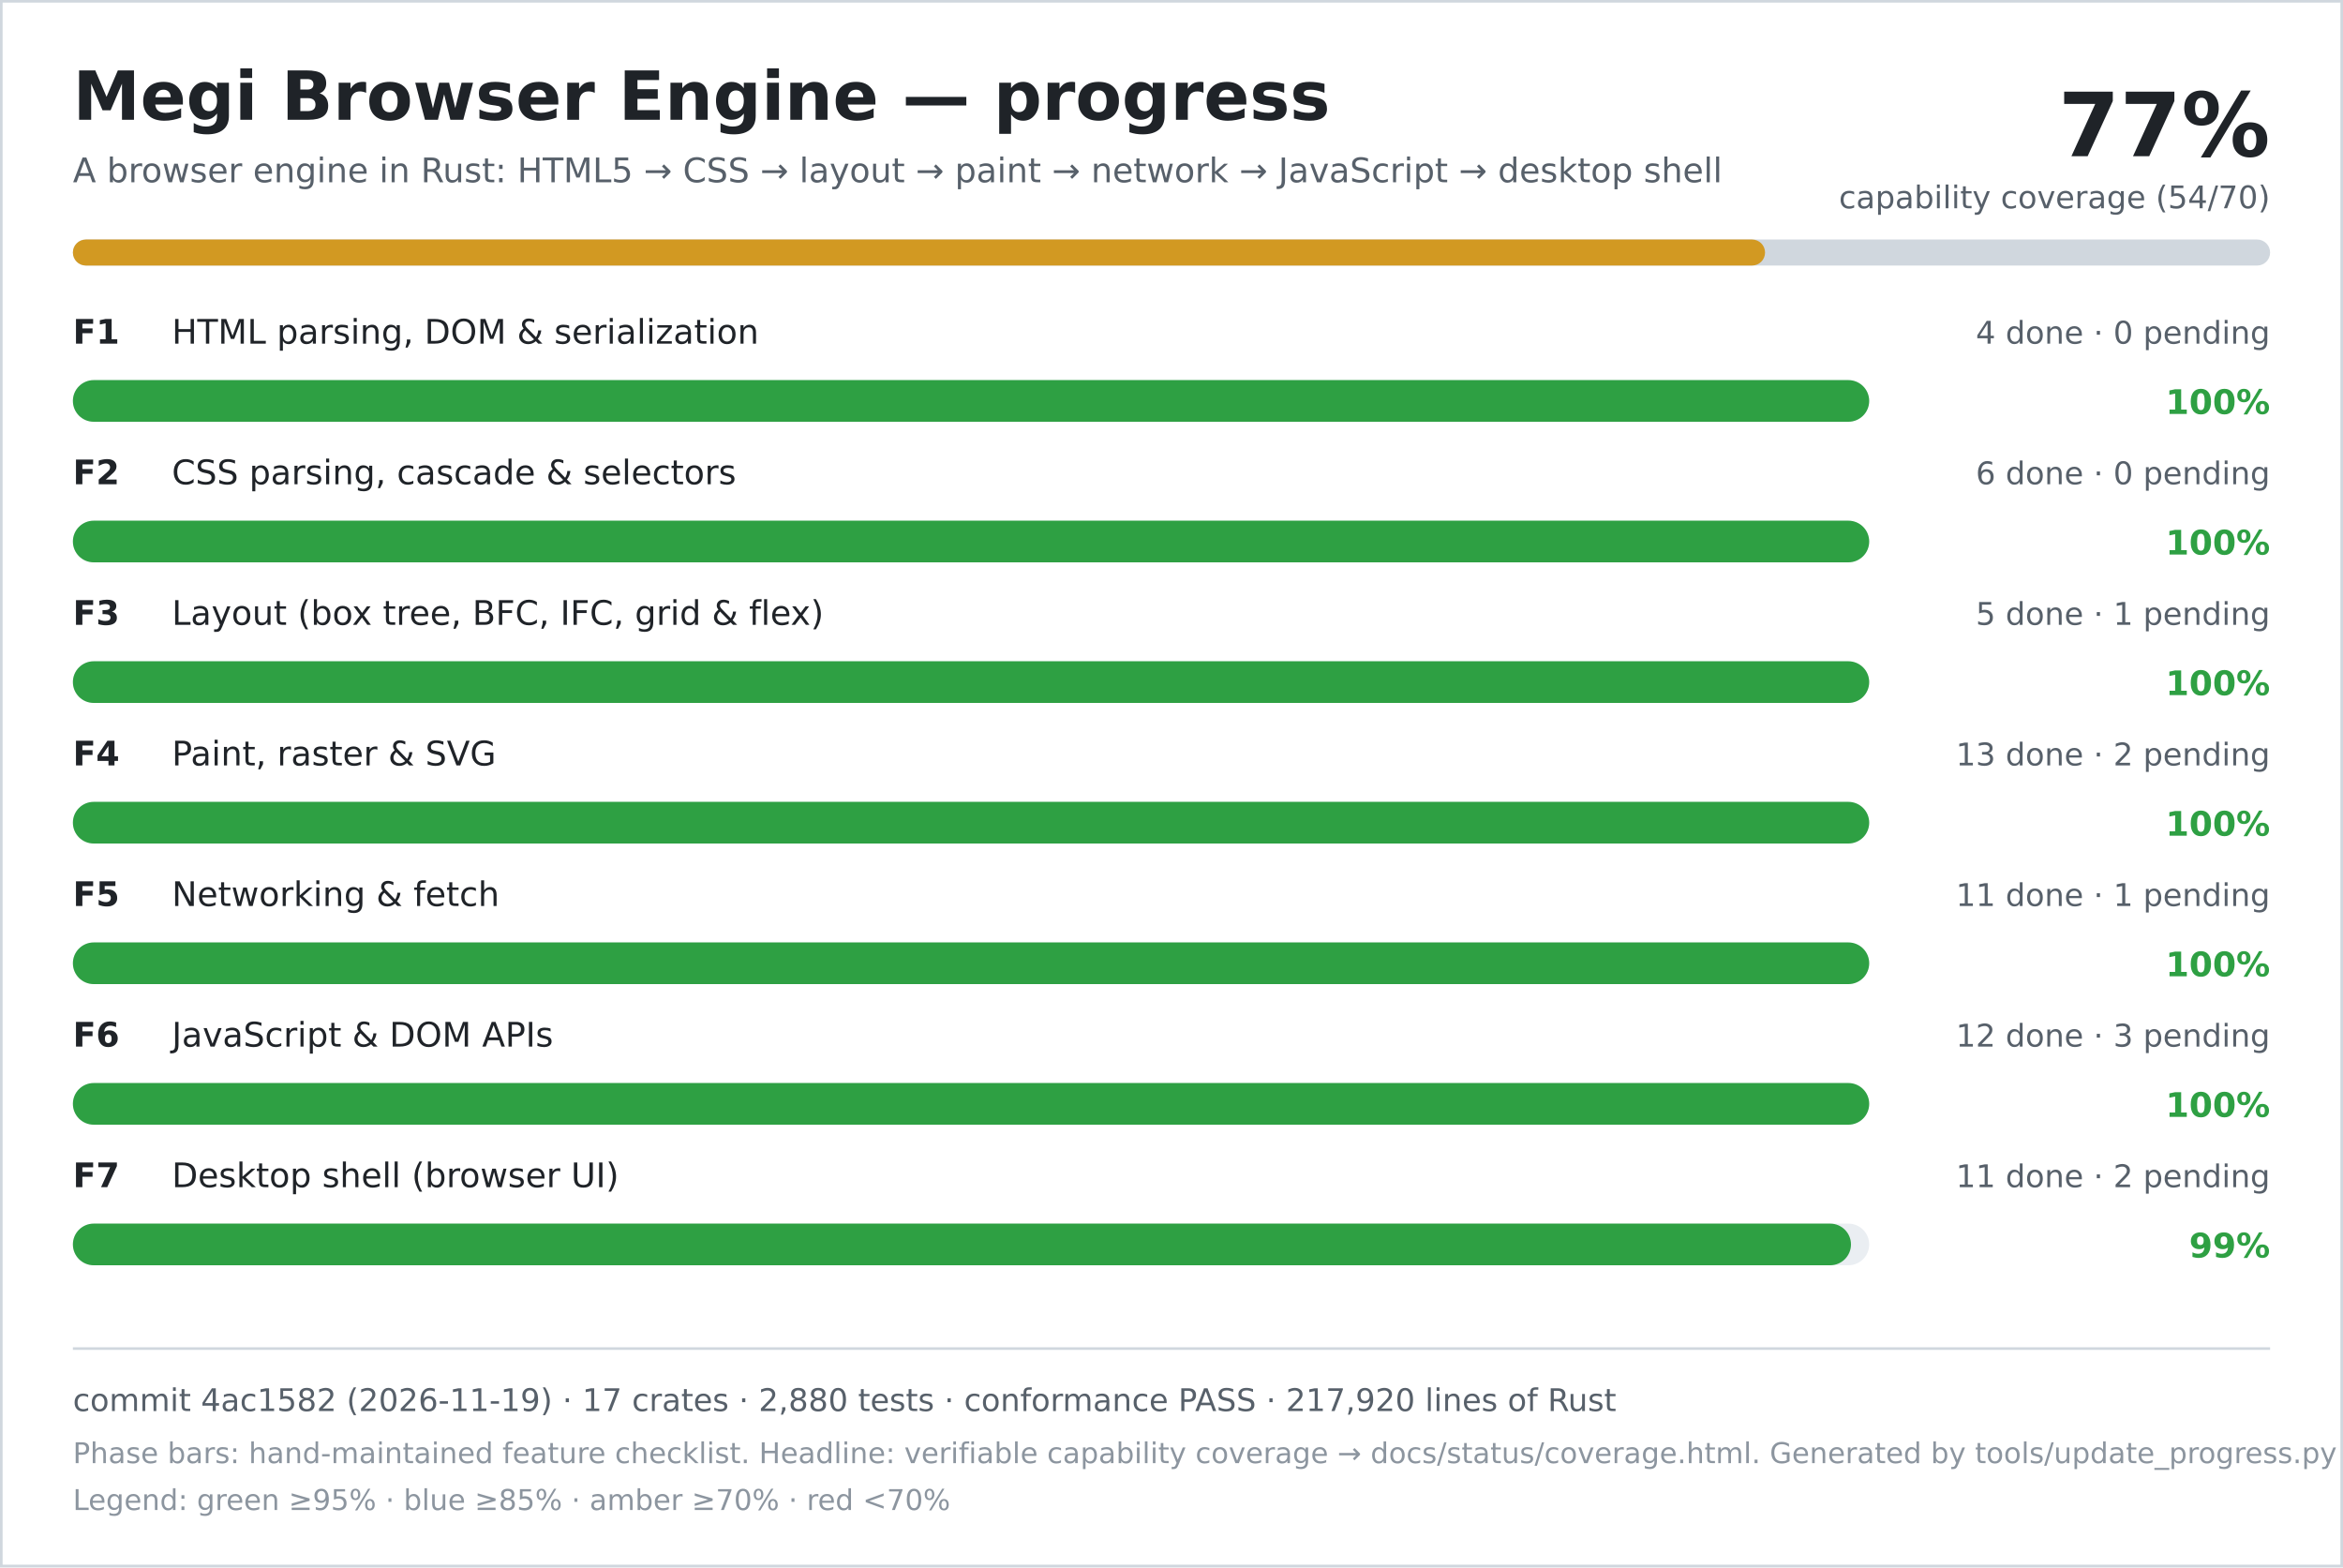
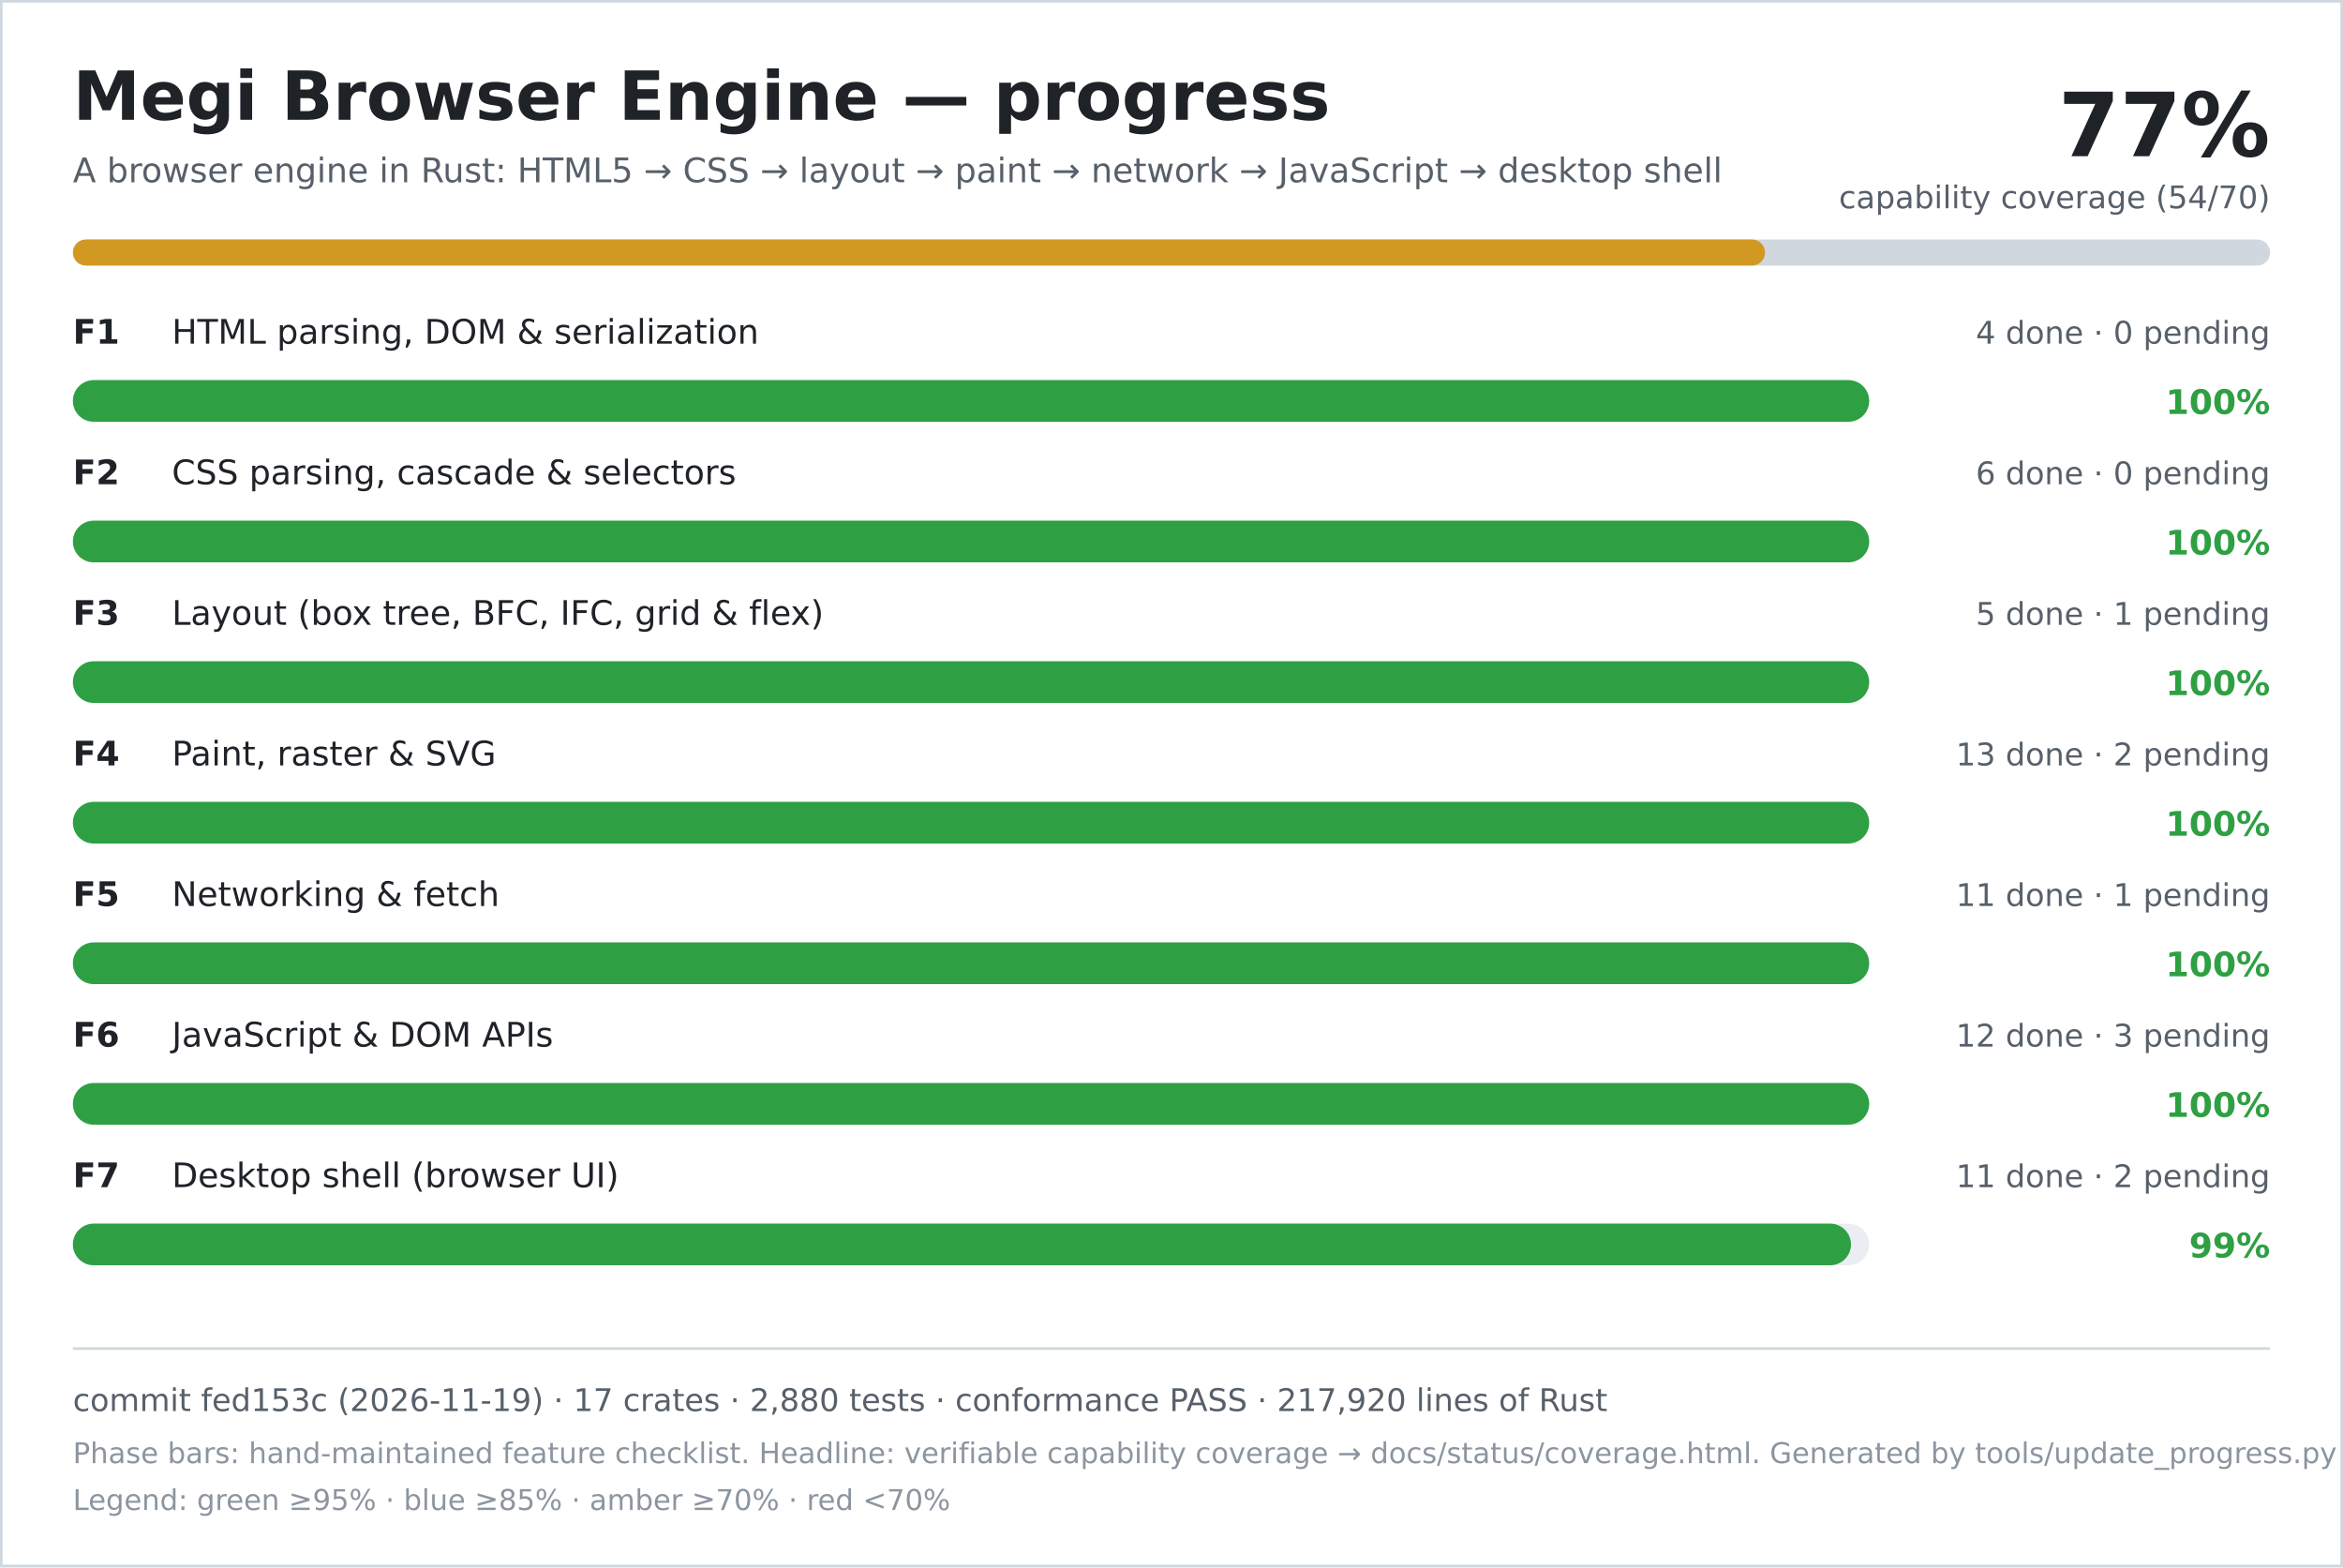
<svg xmlns="http://www.w3.org/2000/svg" width="900" height="602" viewBox="0 0 900 602" role="img" aria-labelledby="title desc">
  <rect width="900" height="602" fill="#ffffff" />
  <rect x="0.5" y="0.5" width="899" height="601" fill="none" stroke="#d0d7de" />
  <text x="28" y="46" font-family="DejaVu Sans, Verdana, sans-serif" font-size="26" font-weight="700" fill="#1f2328">Megi Browser Engine — progress</text>
  <text x="28" y="70" font-family="DejaVu Sans, Verdana, sans-serif" font-size="13" fill="#57606a">A browser engine in Rust: HTML5 → CSS → layout → paint → network → JavaScript → desktop shell</text>
  <text x="872" y="60" text-anchor="end" font-family="DejaVu Sans, Verdana, sans-serif" font-size="34" font-weight="700" fill="#1f2328">77%</text>
  <text x="872" y="80" text-anchor="end" font-family="DejaVu Sans, Verdana, sans-serif" font-size="12" fill="#57606a">capability coverage (54/70)</text>
  <rect x="28" y="92" width="844" height="10" rx="5" fill="#d0d7de" />
  <rect x="28" y="92" width="650" height="10" rx="5" fill="#d29922" />
  <text x="28" y="132" font-family="DejaVu Sans, Verdana, sans-serif" font-size="13" font-weight="700" fill="#1f2328">F1</text>
  <text x="66" y="132" font-family="DejaVu Sans, Verdana, sans-serif" font-size="13" fill="#1f2328">HTML parsing, DOM &amp; serialization</text>
  <text x="872" y="132" text-anchor="end" font-family="DejaVu Sans, Verdana, sans-serif" font-size="12" fill="#57606a">4 done · 0 pending</text>
  <rect x="28" y="146" width="690" height="16" rx="8" fill="#eaeef2" />
  <rect x="28" y="146" width="690" height="16" rx="8" fill="#2ea043" />
  <text x="872" y="159" text-anchor="end" font-family="DejaVu Sans, Verdana, sans-serif" font-size="13" font-weight="700" fill="#2ea043">100%</text>
  <text x="28" y="186" font-family="DejaVu Sans, Verdana, sans-serif" font-size="13" font-weight="700" fill="#1f2328">F2</text>
  <text x="66" y="186" font-family="DejaVu Sans, Verdana, sans-serif" font-size="13" fill="#1f2328">CSS parsing, cascade &amp; selectors</text>
  <text x="872" y="186" text-anchor="end" font-family="DejaVu Sans, Verdana, sans-serif" font-size="12" fill="#57606a">6 done · 0 pending</text>
  <rect x="28" y="200" width="690" height="16" rx="8" fill="#eaeef2" />
  <rect x="28" y="200" width="690" height="16" rx="8" fill="#2ea043" />
  <text x="872" y="213" text-anchor="end" font-family="DejaVu Sans, Verdana, sans-serif" font-size="13" font-weight="700" fill="#2ea043">100%</text>
  <text x="28" y="240" font-family="DejaVu Sans, Verdana, sans-serif" font-size="13" font-weight="700" fill="#1f2328">F3</text>
  <text x="66" y="240" font-family="DejaVu Sans, Verdana, sans-serif" font-size="13" fill="#1f2328">Layout (box tree, BFC, IFC, grid &amp; flex)</text>
  <text x="872" y="240" text-anchor="end" font-family="DejaVu Sans, Verdana, sans-serif" font-size="12" fill="#57606a">5 done · 1 pending</text>
  <rect x="28" y="254" width="690" height="16" rx="8" fill="#eaeef2" />
  <rect x="28" y="254" width="690" height="16" rx="8" fill="#2ea043" />
  <text x="872" y="267" text-anchor="end" font-family="DejaVu Sans, Verdana, sans-serif" font-size="13" font-weight="700" fill="#2ea043">100%</text>
  <text x="28" y="294" font-family="DejaVu Sans, Verdana, sans-serif" font-size="13" font-weight="700" fill="#1f2328">F4</text>
  <text x="66" y="294" font-family="DejaVu Sans, Verdana, sans-serif" font-size="13" fill="#1f2328">Paint, raster &amp; SVG</text>
  <text x="872" y="294" text-anchor="end" font-family="DejaVu Sans, Verdana, sans-serif" font-size="12" fill="#57606a">13 done · 2 pending</text>
  <rect x="28" y="308" width="690" height="16" rx="8" fill="#eaeef2" />
  <rect x="28" y="308" width="690" height="16" rx="8" fill="#2ea043" />
  <text x="872" y="321" text-anchor="end" font-family="DejaVu Sans, Verdana, sans-serif" font-size="13" font-weight="700" fill="#2ea043">100%</text>
  <text x="28" y="348" font-family="DejaVu Sans, Verdana, sans-serif" font-size="13" font-weight="700" fill="#1f2328">F5</text>
  <text x="66" y="348" font-family="DejaVu Sans, Verdana, sans-serif" font-size="13" fill="#1f2328">Networking &amp; fetch</text>
  <text x="872" y="348" text-anchor="end" font-family="DejaVu Sans, Verdana, sans-serif" font-size="12" fill="#57606a">11 done · 1 pending</text>
  <rect x="28" y="362" width="690" height="16" rx="8" fill="#eaeef2" />
  <rect x="28" y="362" width="690" height="16" rx="8" fill="#2ea043" />
  <text x="872" y="375" text-anchor="end" font-family="DejaVu Sans, Verdana, sans-serif" font-size="13" font-weight="700" fill="#2ea043">100%</text>
  <text x="28" y="402" font-family="DejaVu Sans, Verdana, sans-serif" font-size="13" font-weight="700" fill="#1f2328">F6</text>
  <text x="66" y="402" font-family="DejaVu Sans, Verdana, sans-serif" font-size="13" fill="#1f2328">JavaScript &amp; DOM APIs</text>
  <text x="872" y="402" text-anchor="end" font-family="DejaVu Sans, Verdana, sans-serif" font-size="12" fill="#57606a">12 done · 3 pending</text>
  <rect x="28" y="416" width="690" height="16" rx="8" fill="#eaeef2" />
  <rect x="28" y="416" width="690" height="16" rx="8" fill="#2ea043" />
  <text x="872" y="429" text-anchor="end" font-family="DejaVu Sans, Verdana, sans-serif" font-size="13" font-weight="700" fill="#2ea043">100%</text>
  <text x="28" y="456" font-family="DejaVu Sans, Verdana, sans-serif" font-size="13" font-weight="700" fill="#1f2328">F7</text>
  <text x="66" y="456" font-family="DejaVu Sans, Verdana, sans-serif" font-size="13" fill="#1f2328">Desktop shell (browser UI)</text>
  <text x="872" y="456" text-anchor="end" font-family="DejaVu Sans, Verdana, sans-serif" font-size="12" fill="#57606a">11 done · 2 pending</text>
  <rect x="28" y="470" width="690" height="16" rx="8" fill="#eaeef2" />
  <rect x="28" y="470" width="683" height="16" rx="8" fill="#2ea043" />
  <text x="872" y="483" text-anchor="end" font-family="DejaVu Sans, Verdana, sans-serif" font-size="13" font-weight="700" fill="#2ea043">99%</text>
  <line x1="28" y1="518" x2="872" y2="518" stroke="#d0d7de" />
-   <text x="28" y="542" font-family="DejaVu Sans, Verdana, sans-serif" font-size="12" fill="#57606a">commit 4ac1582 (2026-11-19) · 17 crates · 2,880 tests · conformance PASS · 217,920 lines of Rust</text>
+   <text x="28" y="542" font-family="DejaVu Sans, Verdana, sans-serif" font-size="12" fill="#57606a">commit fed153c (2026-11-19) · 17 crates · 2,880 tests · conformance PASS · 217,920 lines of Rust</text>
  <text x="28" y="562" font-family="DejaVu Sans, Verdana, sans-serif" font-size="11" fill="#8c959f">Phase bars: hand-maintained feature checklist. Headline: verifiable capability coverage → docs/status/coverage.html. Generated by tools/update_progress.py — do not edit.</text>
  <text x="28" y="580" font-family="DejaVu Sans, Verdana, sans-serif" font-size="11" fill="#8c959f">Legend: green ≥95% · blue ≥85% · amber ≥70% · red &lt;70%</text>
</svg>
